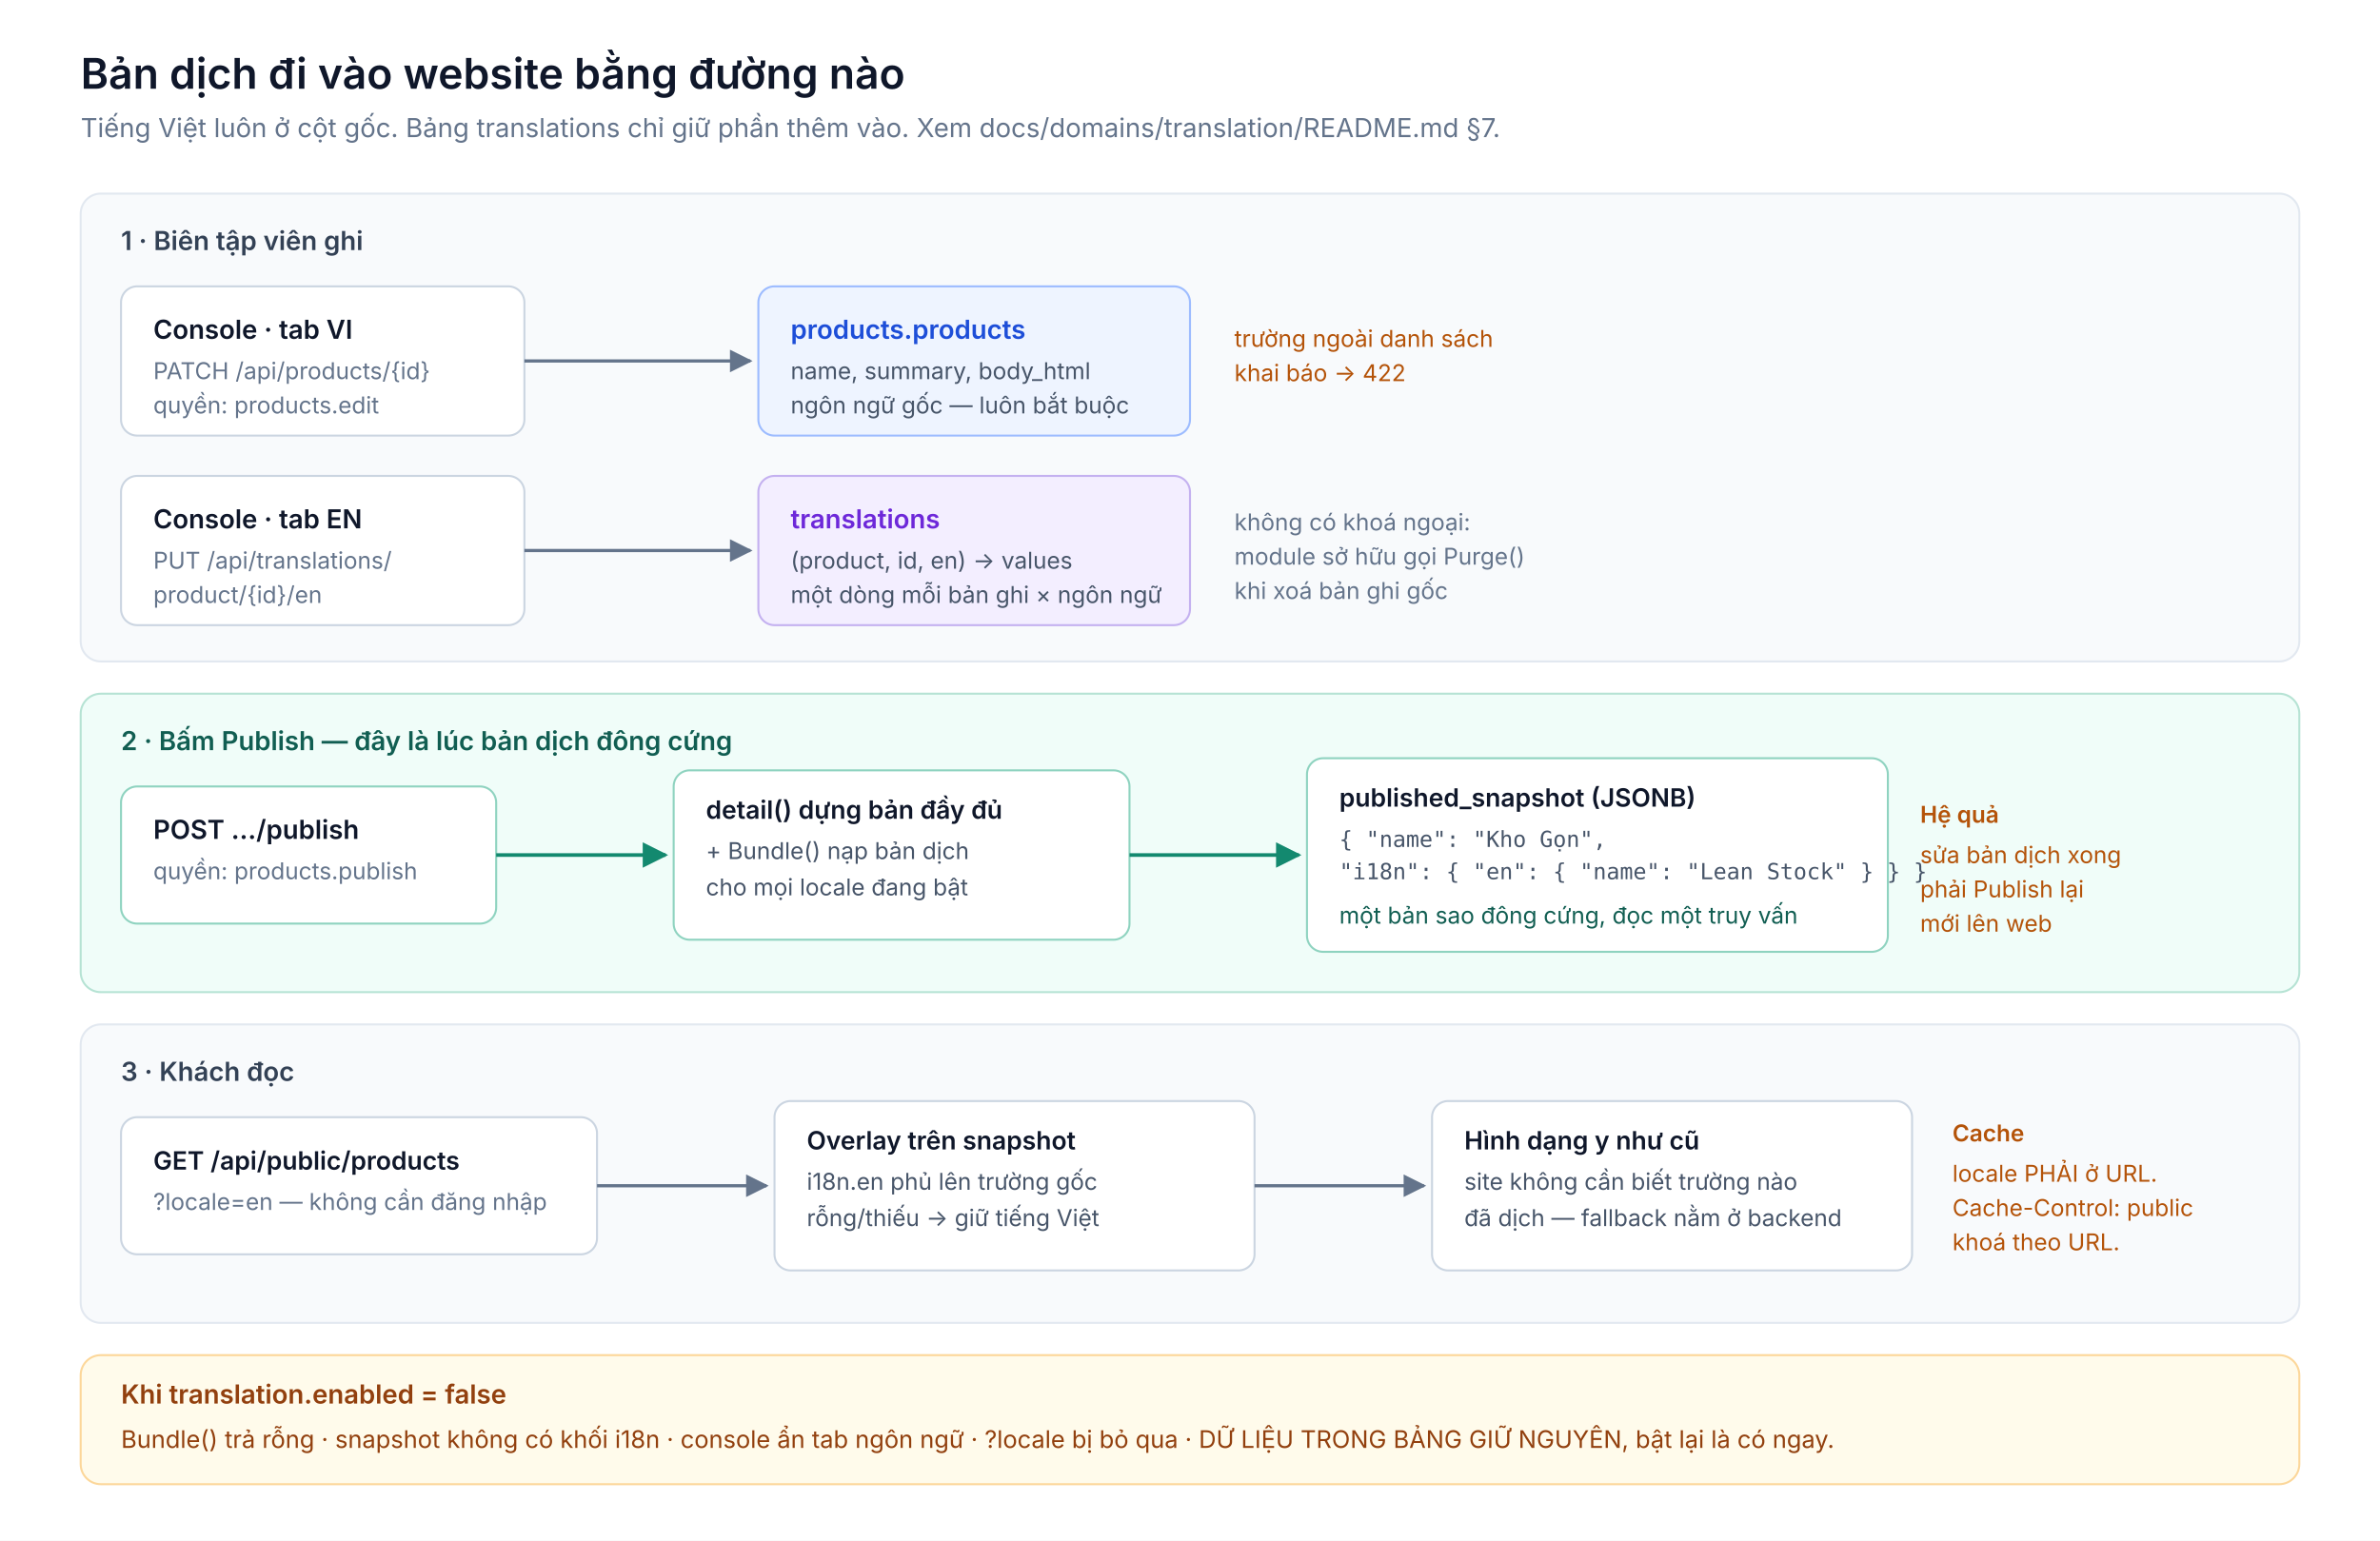
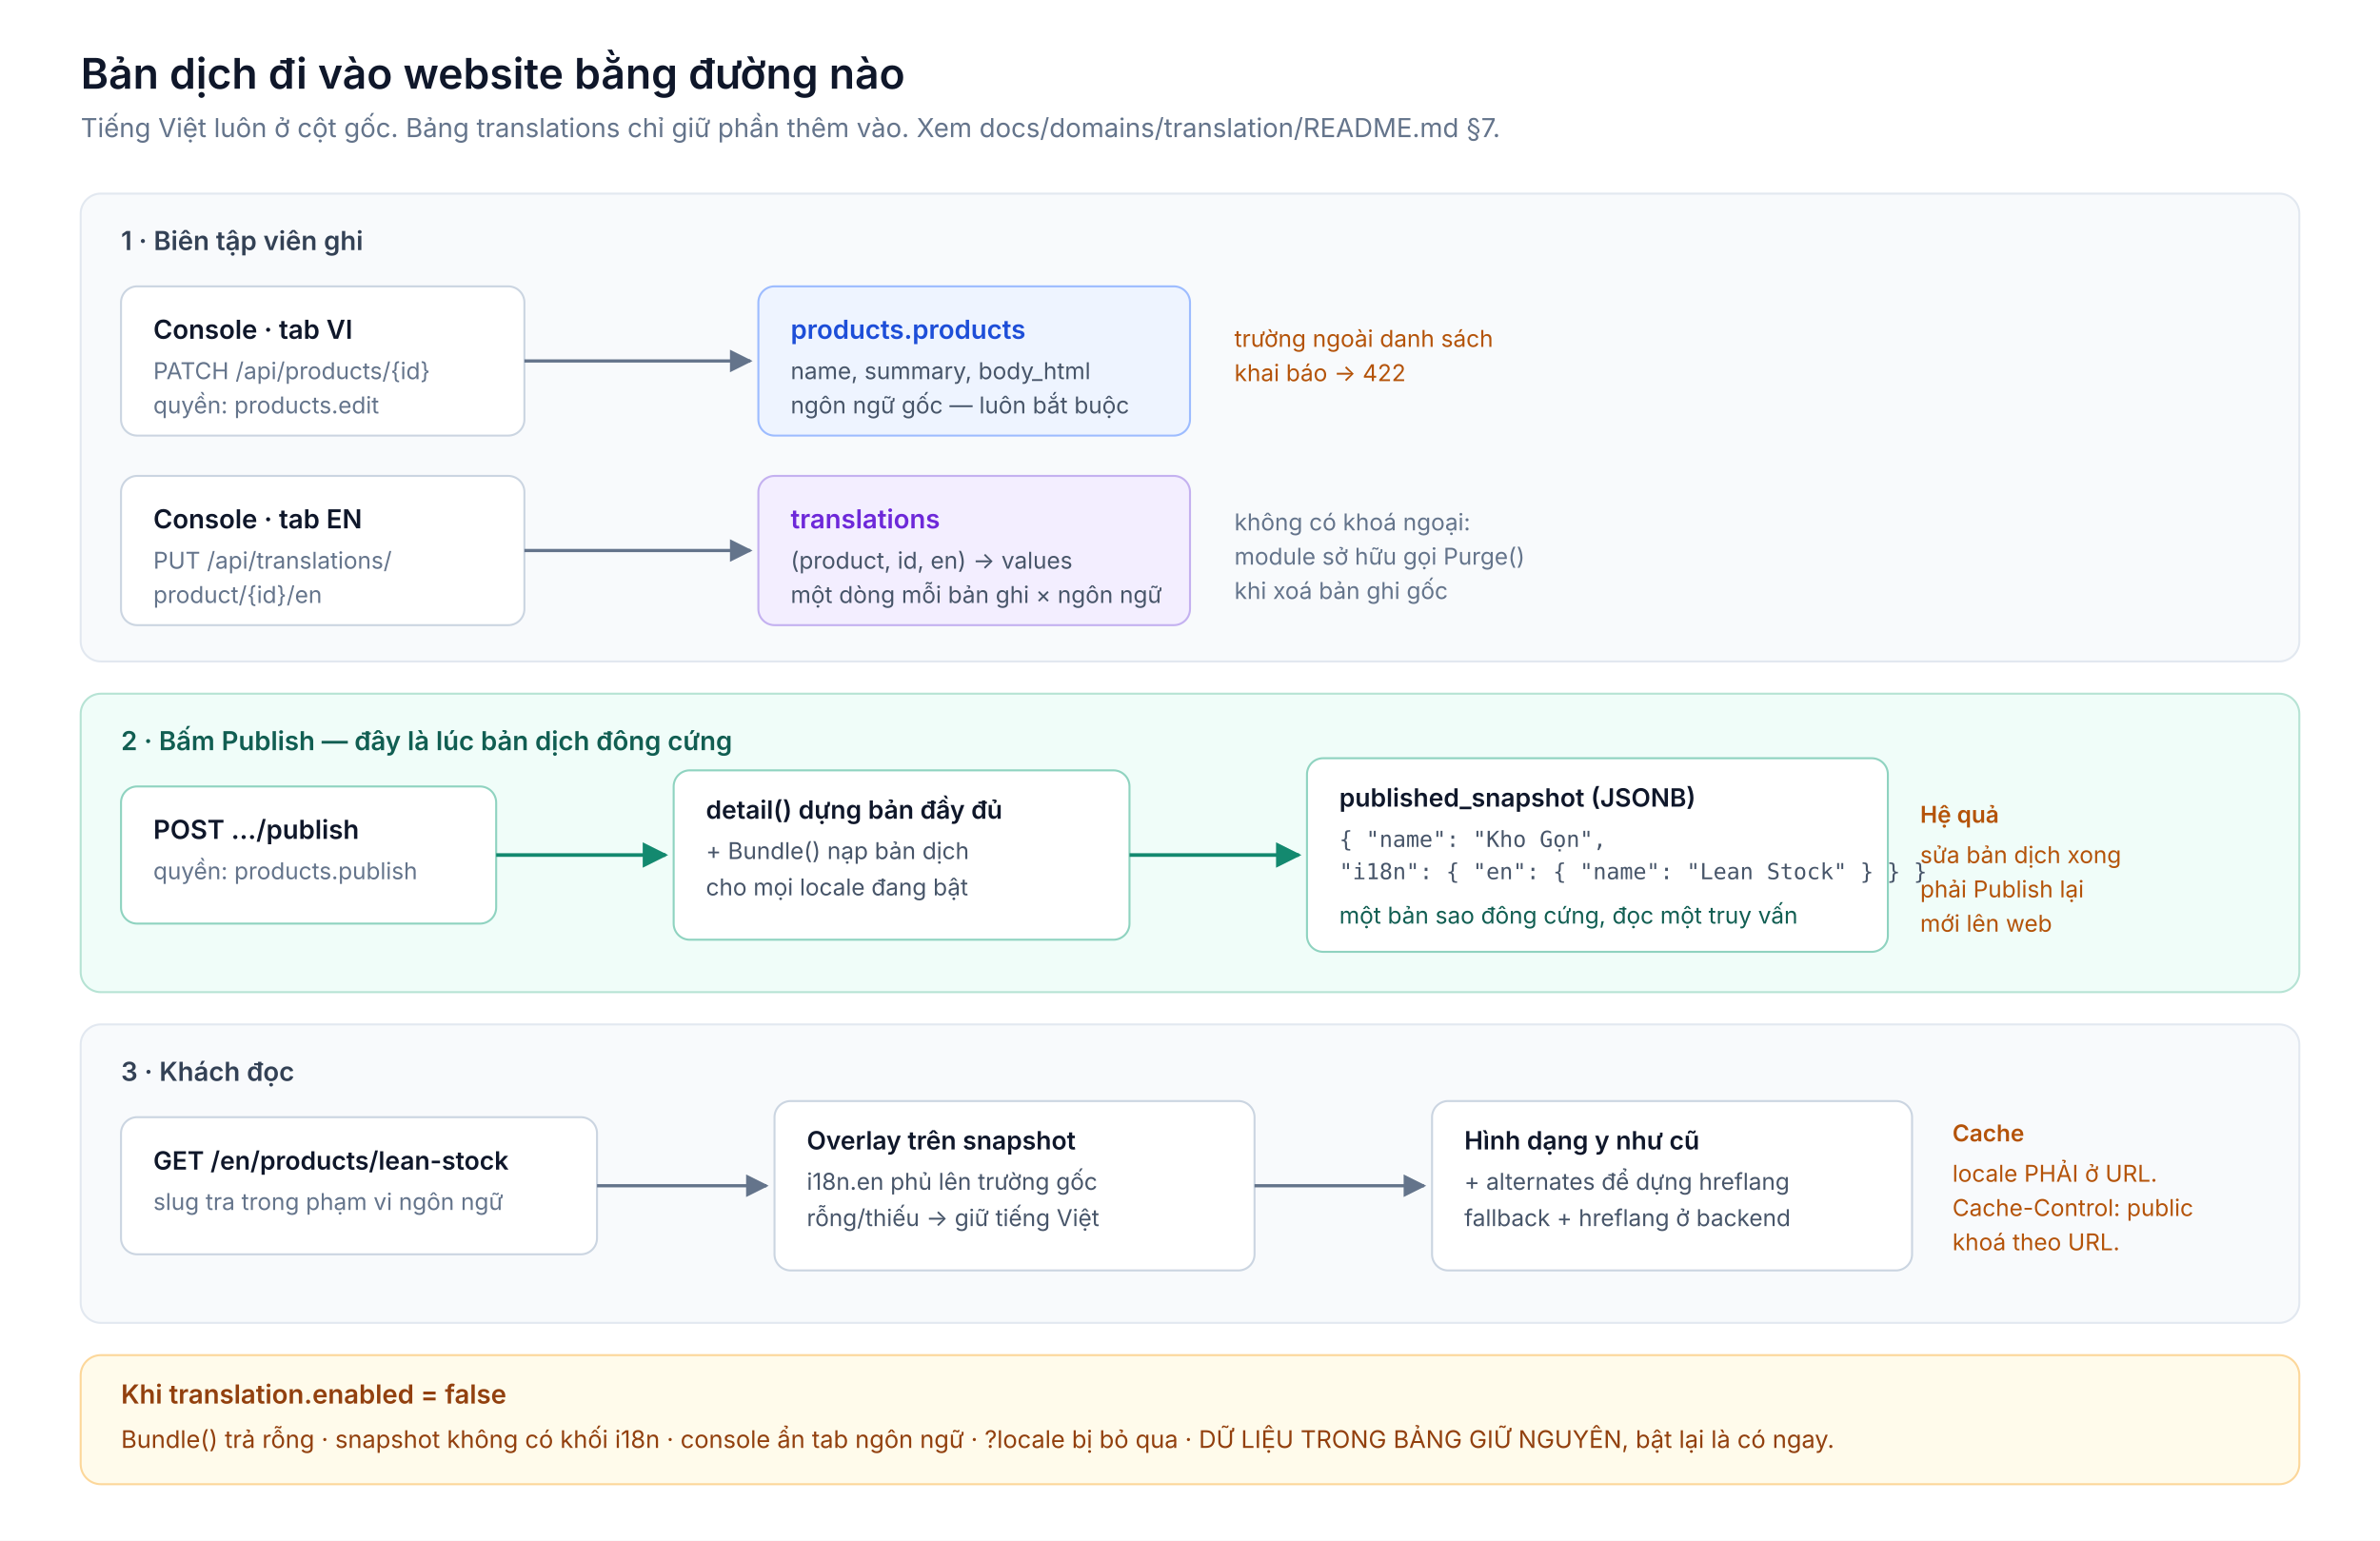
<svg xmlns="http://www.w3.org/2000/svg" viewBox="0 0 1180 764" width="1180" height="764" font-family="Inter, system-ui, sans-serif">
  <defs>
    <marker id="a" viewBox="0 0 10 10" refX="9" refY="5" markerWidth="7" markerHeight="7" orient="auto-start-reverse">
      <path d="M0 0 L10 5 L0 10 z" fill="#64748b" />
    </marker>
    <marker id="ag" viewBox="0 0 10 10" refX="9" refY="5" markerWidth="7" markerHeight="7" orient="auto-start-reverse">
      <path d="M0 0 L10 5 L0 10 z" fill="#13896f" />
    </marker>
  </defs>
  <rect width="1180" height="764" fill="#ffffff" />
  <text x="40" y="44" font-size="21" font-weight="600" fill="#0f172a">Bản dịch đi vào website bằng đường nào</text>
  <text x="40" y="68" font-size="13" fill="#64748b">Tiếng Việt luôn ở cột gốc. Bảng translations chỉ giữ phần thêm vào. Xem docs/domains/translation/README.md §7.</text>
  <rect x="40" y="96" width="1100" height="232" rx="10" fill="#f8fafc" stroke="#e2e8f0" />
  <text x="60" y="124" font-size="13" font-weight="600" fill="#334155">1 · Biên tập viên ghi</text>
  <rect x="60" y="142" width="200" height="74" rx="8" fill="#ffffff" stroke="#cbd5e1" />
  <text x="76" y="168" font-size="13" font-weight="600" fill="#0f172a">Console · tab VI</text>
  <text x="76" y="188" font-size="11.5" fill="#64748b">PATCH /api/products/{id}</text>
  <text x="76" y="205" font-size="11.5" fill="#64748b">quyền: products.edit</text>
  <rect x="60" y="236" width="200" height="74" rx="8" fill="#ffffff" stroke="#cbd5e1" />
  <text x="76" y="262" font-size="13" font-weight="600" fill="#0f172a">Console · tab EN</text>
  <text x="76" y="282" font-size="11.5" fill="#64748b">PUT /api/translations/</text>
  <text x="76" y="299" font-size="11.5" fill="#64748b">product/{id}/en</text>
  <line x1="260" y1="179" x2="372" y2="179" stroke="#64748b" stroke-width="1.6" marker-end="url(#a)" />
  <line x1="260" y1="273" x2="372" y2="273" stroke="#64748b" stroke-width="1.6" marker-end="url(#a)" />
  <rect x="376" y="142" width="214" height="74" rx="8" fill="#eef4ff" stroke="#9dbcff" />
  <text x="392" y="168" font-size="13" font-weight="600" fill="#1d4ed8">products.products</text>
  <text x="392" y="188" font-size="11.5" fill="#475569">name, summary, body_html</text>
  <text x="392" y="205" font-size="11.5" fill="#475569">ngôn ngữ gốc — luôn bắt buộc</text>
  <rect x="376" y="236" width="214" height="74" rx="8" fill="#f3eeff" stroke="#c4b1f0" />
  <text x="392" y="262" font-size="13" font-weight="600" fill="#6d28d9">translations</text>
  <text x="392" y="282" font-size="11.5" fill="#475569">(product, id, en) → values</text>
  <text x="392" y="299" font-size="11.5" fill="#475569">một dòng mỗi bản ghi × ngôn ngữ</text>
  <text x="612" y="172" font-size="11.5" fill="#b45309">trường ngoài danh sách</text>
  <text x="612" y="189" font-size="11.5" fill="#b45309">khai báo → 422</text>
  <text x="612" y="263" font-size="11.5" fill="#64748b">không có khoá ngoại:</text>
  <text x="612" y="280" font-size="11.5" fill="#64748b">module sở hữu gọi Purge()</text>
  <text x="612" y="297" font-size="11.5" fill="#64748b">khi xoá bản ghi gốc</text>
  <rect x="40" y="344" width="1100" height="148" rx="10" fill="#f0fdf9" stroke="#b6e3d4" />
  <text x="60" y="372" font-size="13" font-weight="600" fill="#115e52">2 · Bấm Publish — đây là lúc bản dịch đông cứng</text>
  <rect x="60" y="390" width="186" height="68" rx="8" fill="#ffffff" stroke="#8fd3c0" />
  <text x="76" y="416" font-size="13" font-weight="600" fill="#0f172a">POST .../publish</text>
  <text x="76" y="436" font-size="11.5" fill="#64748b">quyền: products.publish</text>
  <line x1="246" y1="424" x2="330" y2="424" stroke="#13896f" stroke-width="1.8" marker-end="url(#ag)" />
  <rect x="334" y="382" width="226" height="84" rx="8" fill="#ffffff" stroke="#8fd3c0" />
  <text x="350" y="406" font-size="12.5" font-weight="600" fill="#0f172a">detail() dựng bản đầy đủ</text>
  <text x="350" y="426" font-size="11.5" fill="#475569">+ Bundle() nạp bản dịch</text>
  <text x="350" y="444" font-size="11.5" fill="#475569">cho mọi locale đang bật</text>
  <line x1="560" y1="424" x2="644" y2="424" stroke="#13896f" stroke-width="1.8" marker-end="url(#ag)" />
  <rect x="648" y="376" width="288" height="96" rx="8" fill="#ffffff" stroke="#8fd3c0" />
  <text x="664" y="400" font-size="12.5" font-weight="600" fill="#0f172a">published_snapshot (JSONB)</text>
  <text x="664" y="420" font-size="11" font-family="ui-monospace, monospace" fill="#475569">{ "name": "Kho Gọn",</text>
  <text x="664" y="436" font-size="11" font-family="ui-monospace, monospace" fill="#475569">  "i18n": { "en": { "name": "Lean Stock" } } }</text>
  <text x="664" y="458" font-size="11.5" fill="#115e52">một bản sao đông cứng, đọc một truy vấn</text>
  <text x="952" y="408" font-size="11.5" font-weight="600" fill="#b45309">Hệ quả</text>
  <text x="952" y="428" font-size="11.5" fill="#b45309">sửa bản dịch xong</text>
  <text x="952" y="445" font-size="11.5" fill="#b45309">phải Publish lại</text>
  <text x="952" y="462" font-size="11.5" fill="#b45309">mới lên web</text>
  <rect x="40" y="508" width="1100" height="148" rx="10" fill="#f8fafc" stroke="#e2e8f0" />
  <text x="60" y="536" font-size="13" font-weight="600" fill="#334155">3 · Khách đọc</text>
  <rect x="60" y="554" width="236" height="68" rx="8" fill="#ffffff" stroke="#cbd5e1" />
-   <text x="76" y="580" font-size="12.5" font-weight="600" fill="#0f172a">GET /api/public/products</text>
-   <text x="76" y="600" font-size="11.5" fill="#64748b">?locale=en — không cần đăng nhập</text>
+   <text x="76" y="580" font-size="12.5" font-weight="600" fill="#0f172a">GET /en/products/lean-stock</text>
+   <text x="76" y="600" font-size="11.5" fill="#64748b">slug tra trong phạm vi ngôn ngữ</text>
  <line x1="296" y1="588" x2="380" y2="588" stroke="#64748b" stroke-width="1.6" marker-end="url(#a)" />
  <rect x="384" y="546" width="238" height="84" rx="8" fill="#ffffff" stroke="#cbd5e1" />
  <text x="400" y="570" font-size="12.5" font-weight="600" fill="#0f172a">Overlay trên snapshot</text>
  <text x="400" y="590" font-size="11.5" fill="#475569">i18n.en phủ lên trường gốc</text>
  <text x="400" y="608" font-size="11.5" fill="#475569">rỗng/thiếu → giữ tiếng Việt</text>
  <line x1="622" y1="588" x2="706" y2="588" stroke="#64748b" stroke-width="1.6" marker-end="url(#a)" />
  <rect x="710" y="546" width="238" height="84" rx="8" fill="#ffffff" stroke="#cbd5e1" />
  <text x="726" y="570" font-size="12.5" font-weight="600" fill="#0f172a">Hình dạng y như cũ</text>
-   <text x="726" y="590" font-size="11.5" fill="#475569">site không cần biết trường nào</text>
-   <text x="726" y="608" font-size="11.5" fill="#475569">đã dịch — fallback nằm ở backend</text>
+   <text x="726" y="590" font-size="11.5" fill="#475569">+ alternates để dựng hreflang</text>
+   <text x="726" y="608" font-size="11.5" fill="#475569">fallback + hreflang ở backend</text>
  <text x="968" y="566" font-size="11.5" font-weight="600" fill="#b45309">Cache</text>
  <text x="968" y="586" font-size="11.5" fill="#b45309">locale PHẢI ở URL.</text>
  <text x="968" y="603" font-size="11.5" fill="#b45309">Cache-Control: public</text>
  <text x="968" y="620" font-size="11.5" fill="#b45309">khoá theo URL.</text>
  <rect x="40" y="672" width="1100" height="64" rx="10" fill="#fffbeb" stroke="#fcd79a" />
  <text x="60" y="696" font-size="13" font-weight="600" fill="#92400e">Khi translation.enabled = false</text>
  <text x="60" y="718" font-size="12" fill="#92400e">Bundle() trả rỗng · snapshot không có khối i18n · console ẩn tab ngôn ngữ · ?locale bị bỏ qua · DỮ LIỆU TRONG BẢNG GIỮ NGUYÊN, bật lại là có ngay.</text>
</svg>
